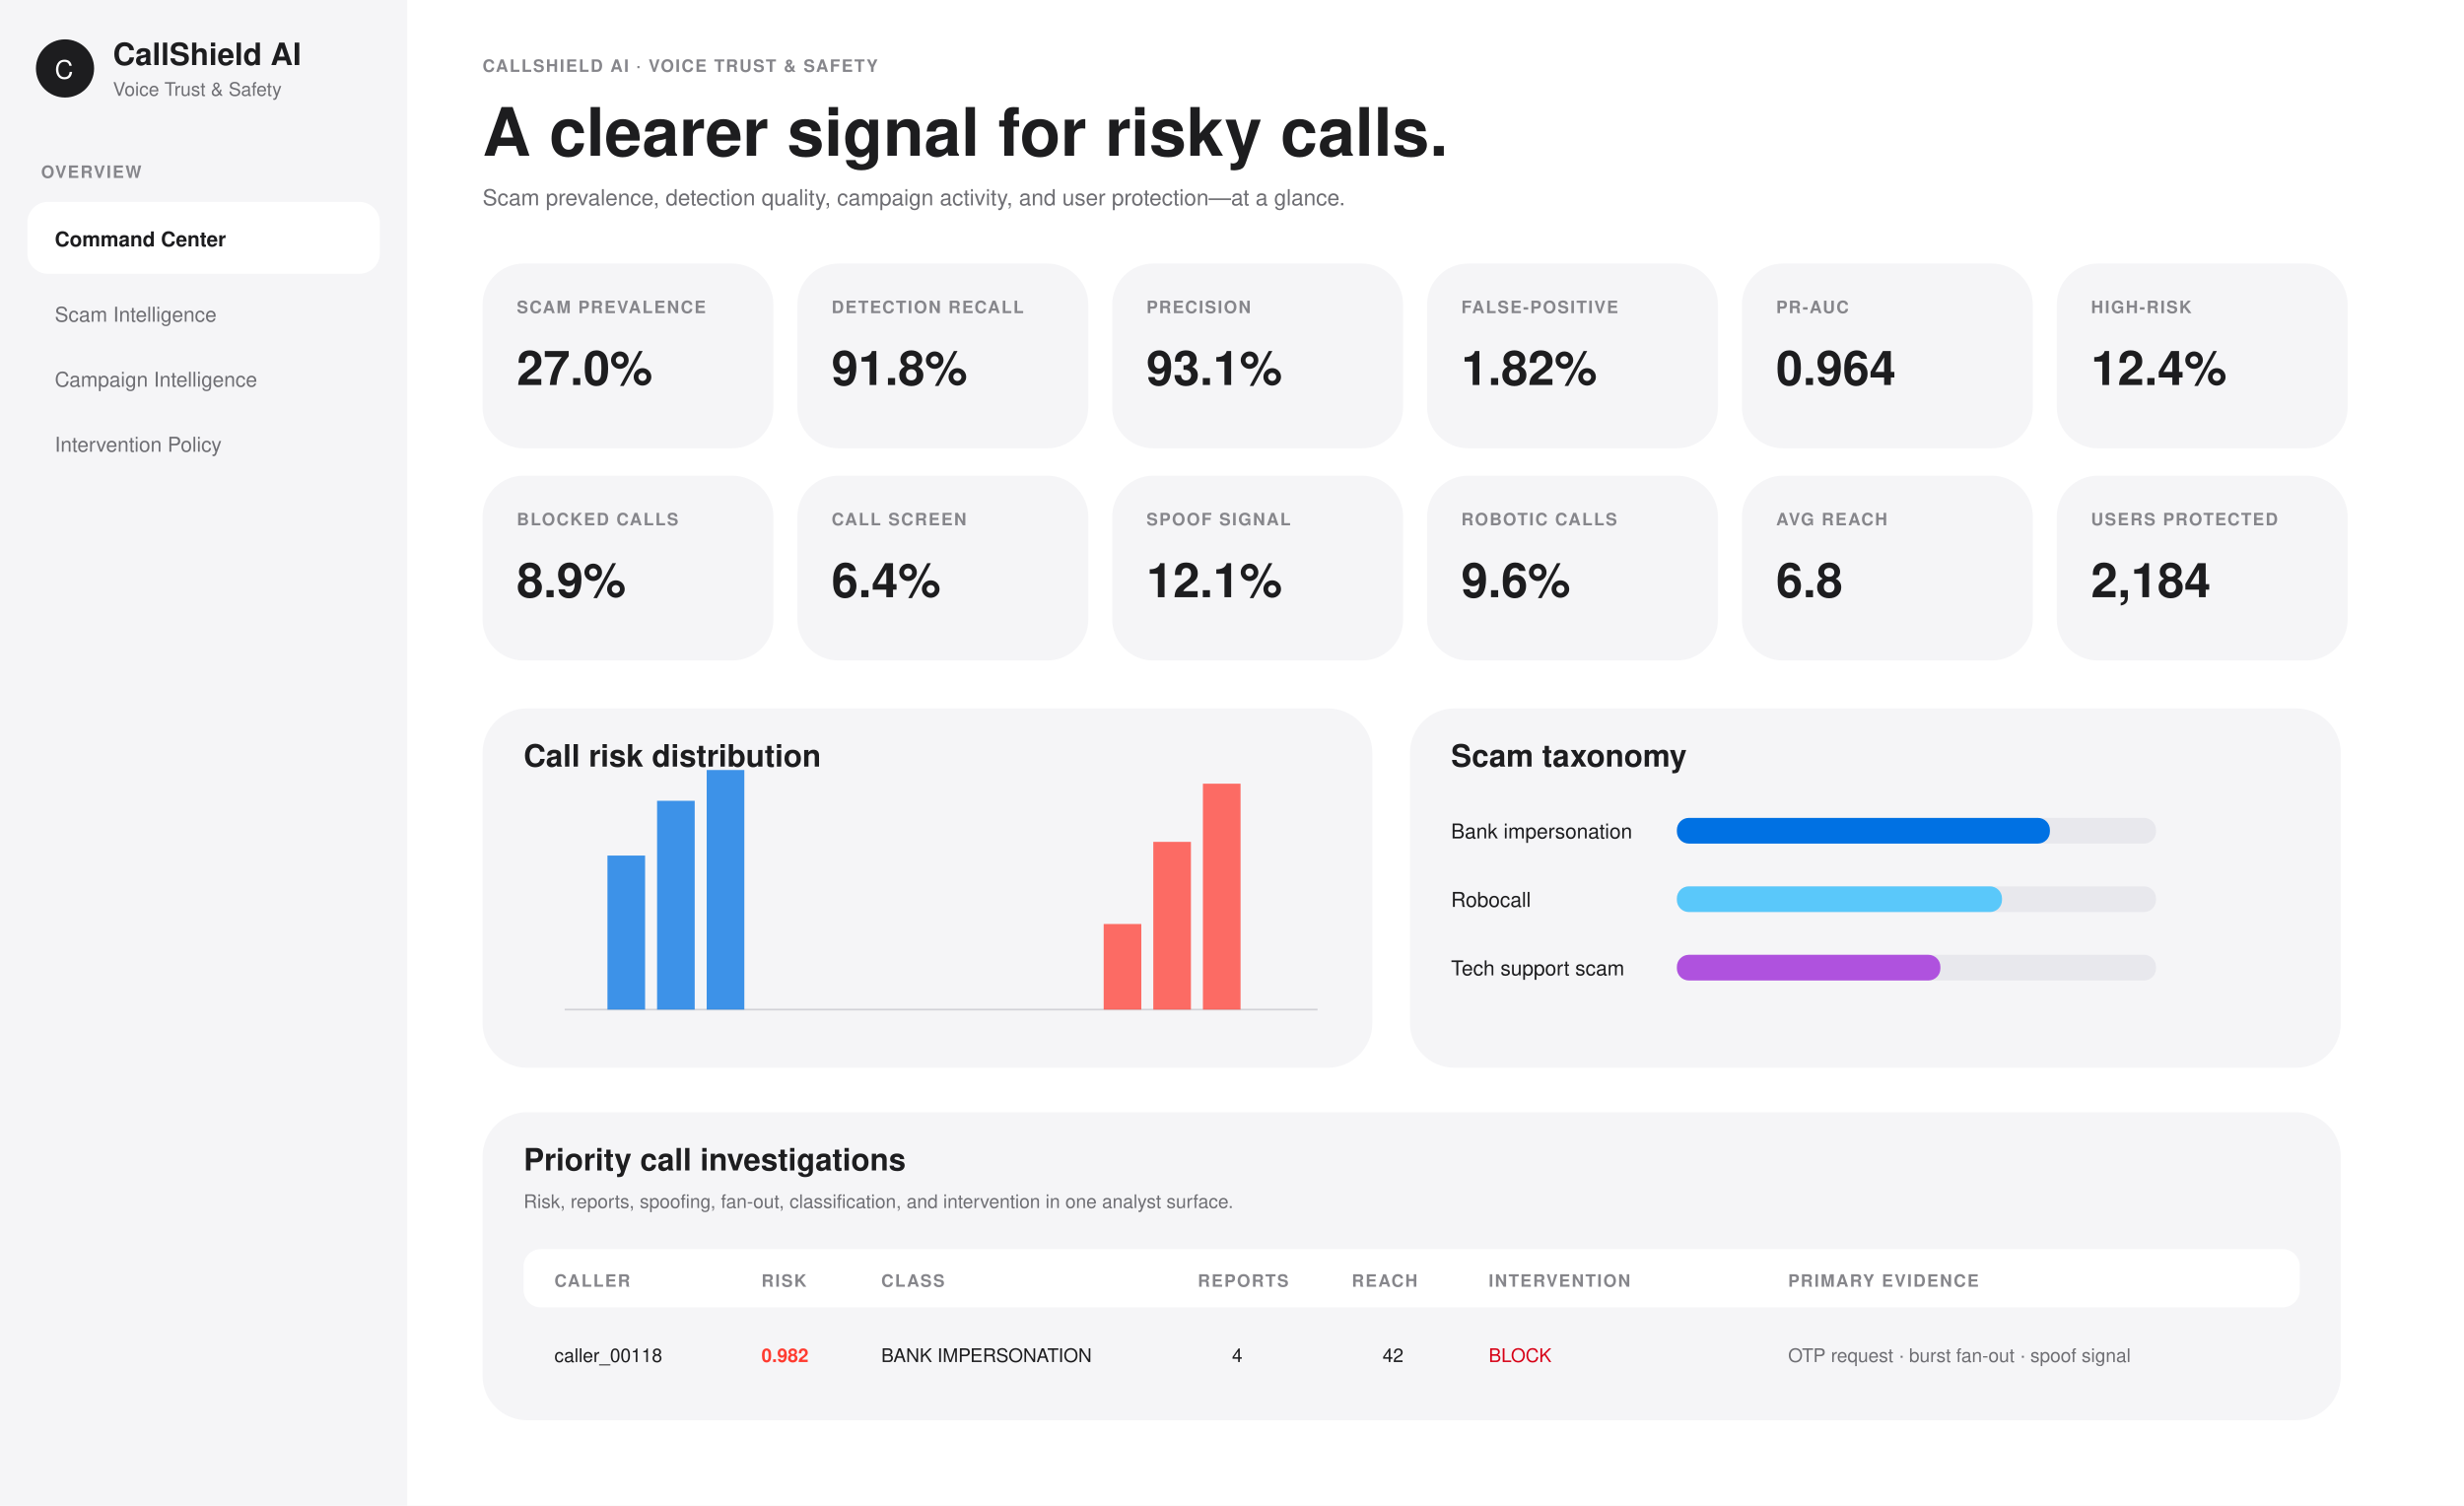
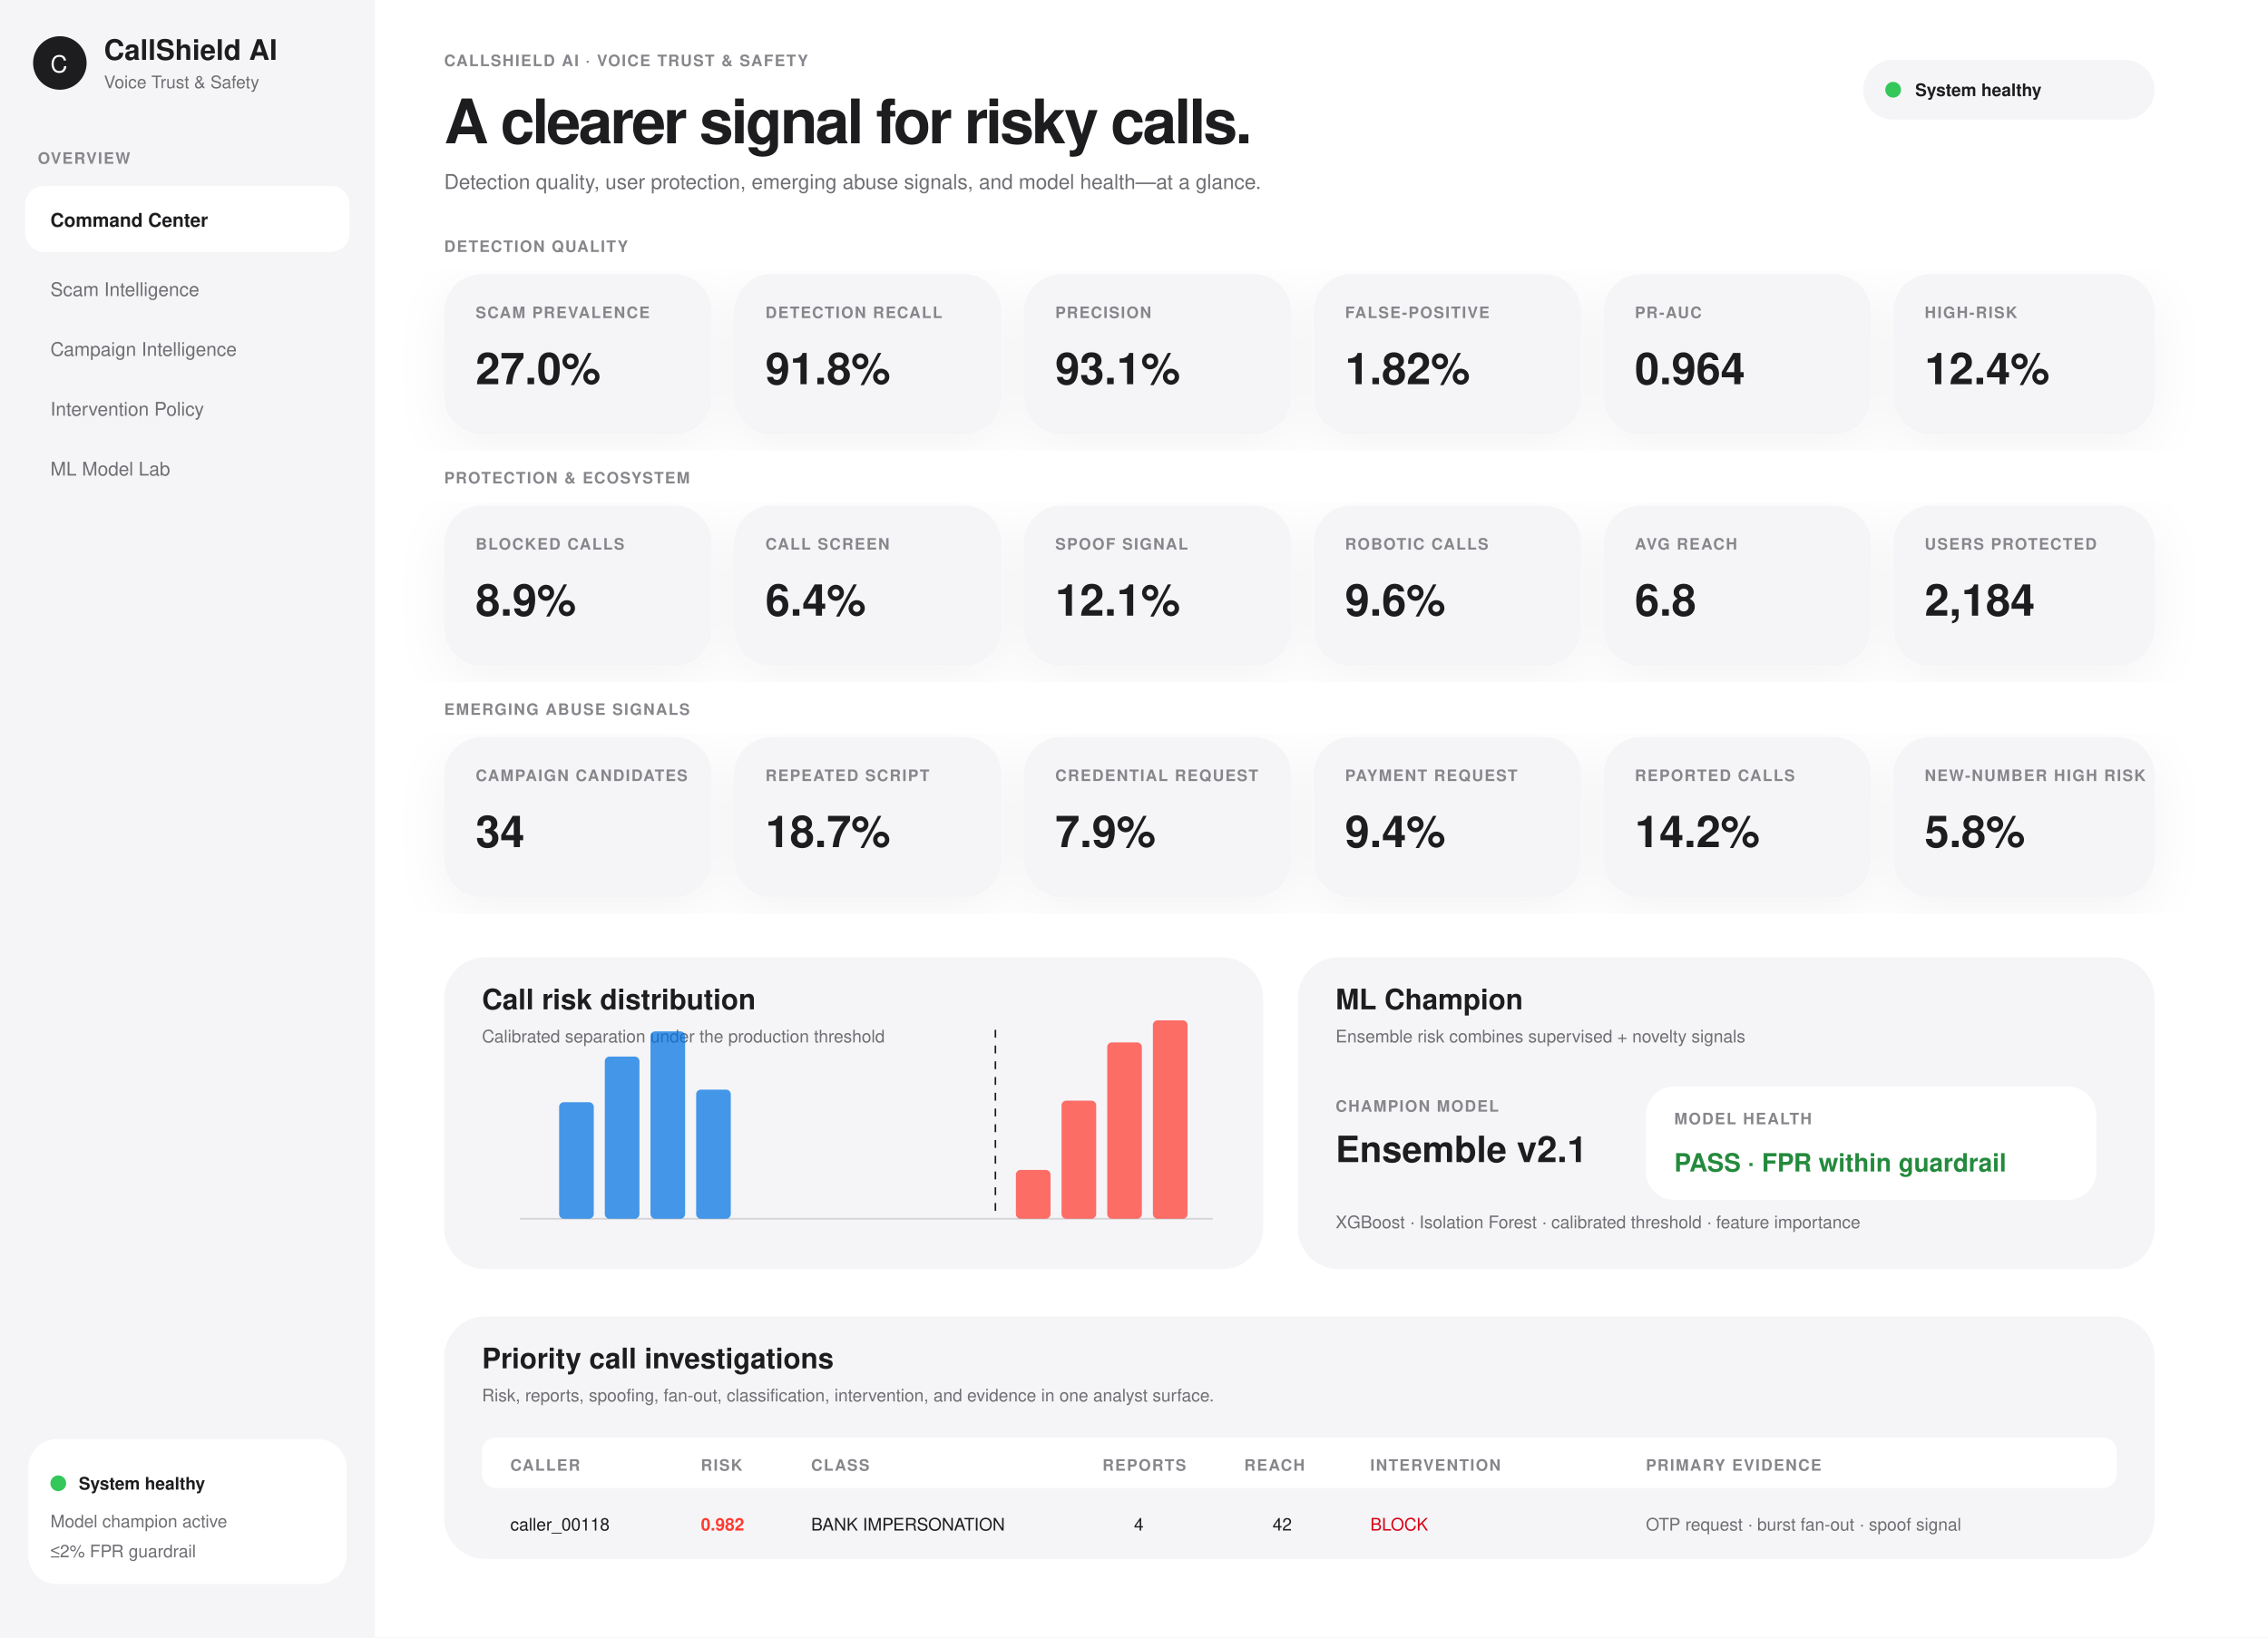
- <svg xmlns="http://www.w3.org/2000/svg" width="1440" height="880" viewBox="0 0 1440 880">
-   <style>text{font-family:"Avenir Next",Avenir,"Helvetica Neue",Helvetica,Arial,sans-serif}.d{fill:#1d1d1f}.m{fill:#6e6e73}.l{font-size:10px;letter-spacing:.8px;fill:#86868b;font-weight:700}</style>
-   <rect width="1440" height="880" fill="#fff" />
-   <rect width="238" height="880" fill="#f5f5f7" />
+ <svg xmlns="http://www.w3.org/2000/svg" width="1440" height="1040" viewBox="0 0 1440 1040">
+   <defs>
+     <filter id="s">
+       <feDropShadow dx="0" dy="8" stdDeviation="16" flood-color="#000" flood-opacity=".05" />
+     </filter>
+     <style>text{font-family:"Avenir Next",Avenir,"Helvetica Neue",Helvetica,Arial,sans-serif}.d{fill:#1d1d1f}.m{fill:#6e6e73}.blue{fill:#0071e3}.lab{font-size:10px;letter-spacing:.8px;fill:#86868b;font-weight:700}.sm{font-size:11px}.sec{font-size:18px;font-weight:650;fill:#1d1d1f}</style>
+   </defs>
+   <rect width="1440" height="1040" fill="#fff" />
+   <rect width="238" height="1040" fill="#f5f5f7" />
  <circle cx="38" cy="40" r="17" fill="#1d1d1f" />
  <text x="32" y="46" font-size="15" fill="#fff">C</text>
  <text x="66" y="38" font-size="18" font-weight="700" class="d">CallShield AI</text>
-   <text x="66" y="56" font-size="11" class="m">Voice Trust &amp; Safety</text>
-   <text x="24" y="104" class="l">OVERVIEW</text>
+   <text x="66" y="56" class="sm m">Voice Trust &amp; Safety</text>
+   <text x="24" y="104" class="lab">OVERVIEW</text>
  <rect x="16" y="118" width="206" height="42" rx="12" fill="#fff" />
  <text x="32" y="144" font-size="12" class="d" font-weight="650">Command Center</text>
  <text x="32" y="188" font-size="12" class="m">Scam Intelligence</text>
  <text x="32" y="226" font-size="12" class="m">Campaign Intelligence</text>
  <text x="32" y="264" font-size="12" class="m">Intervention Policy</text>
-   <text x="282" y="42" class="l" fill="#0071e3">CALLSHIELD AI · VOICE TRUST &amp; SAFETY</text>
-   <text x="282" y="91" font-size="39" font-weight="650" class="d">A clearer signal for risky calls.</text>
-   <text x="282" y="120" font-size="13" class="m">Scam prevalence, detection quality, campaign activity, and user protection—at a glance.</text>
-   <g fill="#f5f5f7">
-     <rect x="282" y="154" width="170" height="108" rx="24" />
-     <rect x="466" y="154" width="170" height="108" rx="24" />
-     <rect x="650" y="154" width="170" height="108" rx="24" />
-     <rect x="834" y="154" width="170" height="108" rx="24" />
-     <rect x="1018" y="154" width="170" height="108" rx="24" />
-     <rect x="1202" y="154" width="170" height="108" rx="24" />
-     <rect x="282" y="278" width="170" height="108" rx="24" />
-     <rect x="466" y="278" width="170" height="108" rx="24" />
-     <rect x="650" y="278" width="170" height="108" rx="24" />
-     <rect x="834" y="278" width="170" height="108" rx="24" />
-     <rect x="1018" y="278" width="170" height="108" rx="24" />
-     <rect x="1202" y="278" width="170" height="108" rx="24" />
+   <text x="32" y="302" font-size="12" class="m">ML Model Lab</text>
+   <rect x="18" y="914" width="202" height="92" rx="18" fill="#fff" />
+   <circle cx="37" cy="942" r="5" fill="#34c759" />
+   <text x="50" y="946" class="sm d" font-weight="650">System healthy</text>
+   <text x="32" y="970" class="sm m">Model champion active</text>
+   <text x="32" y="989" class="sm m">≤2% FPR guardrail</text>
+   <text x="282" y="42" class="lab blue">CALLSHIELD AI · VOICE TRUST &amp; SAFETY</text>
+   <text x="282" y="91" font-size="39" font-weight="650" class="d" letter-spacing="-1.6">A clearer signal for risky calls.</text>
+   <text x="282" y="120" font-size="13" class="m">Detection quality, user protection, emerging abuse signals, and model health—at a glance.</text>
+   <rect x="1183" y="38" width="185" height="38" rx="19" fill="#f5f5f7" />
+   <circle cx="1202" cy="57" r="5" fill="#34c759" />
+   <text x="1216" y="61" class="sm d" font-weight="650">System healthy</text>
+   <text x="282" y="160" class="lab">DETECTION QUALITY</text>
+   <g filter="url(#s)" fill="#f5f5f7">
+     <rect x="282" y="174" width="170" height="102" rx="24" />
+     <rect x="466" y="174" width="170" height="102" rx="24" />
+     <rect x="650" y="174" width="170" height="102" rx="24" />
+     <rect x="834" y="174" width="170" height="102" rx="24" />
+     <rect x="1018" y="174" width="170" height="102" rx="24" />
+     <rect x="1202" y="174" width="166" height="102" rx="24" />
  </g>
-   <text x="302" y="183" class="l">SCAM PREVALENCE</text>
-   <text x="302" y="225" font-size="28" font-weight="650" class="d">27.0%</text>
-   <text x="486" y="183" class="l">DETECTION RECALL</text>
-   <text x="486" y="225" font-size="28" font-weight="650" class="d">91.8%</text>
-   <text x="670" y="183" class="l">PRECISION</text>
-   <text x="670" y="225" font-size="28" font-weight="650" class="d">93.1%</text>
-   <text x="854" y="183" class="l">FALSE-POSITIVE</text>
-   <text x="854" y="225" font-size="28" font-weight="650" class="d">1.82%</text>
-   <text x="1038" y="183" class="l">PR-AUC</text>
-   <text x="1038" y="225" font-size="28" font-weight="650" class="d">0.964</text>
-   <text x="1222" y="183" class="l">HIGH-RISK</text>
-   <text x="1222" y="225" font-size="28" font-weight="650" class="d">12.4%</text>
-   <text x="302" y="307" class="l">BLOCKED CALLS</text>
-   <text x="302" y="349" font-size="28" font-weight="650" class="d">8.9%</text>
-   <text x="486" y="307" class="l">CALL SCREEN</text>
-   <text x="486" y="349" font-size="28" font-weight="650" class="d">6.4%</text>
-   <text x="670" y="307" class="l">SPOOF SIGNAL</text>
-   <text x="670" y="349" font-size="28" font-weight="650" class="d">12.1%</text>
-   <text x="854" y="307" class="l">ROBOTIC CALLS</text>
-   <text x="854" y="349" font-size="28" font-weight="650" class="d">9.6%</text>
-   <text x="1038" y="307" class="l">AVG REACH</text>
-   <text x="1038" y="349" font-size="28" font-weight="650" class="d">6.8</text>
-   <text x="1222" y="307" class="l">USERS PROTECTED</text>
-   <text x="1222" y="349" font-size="28" font-weight="650" class="d">2,184</text>
-   <rect x="282" y="414" width="520" height="210" rx="26" fill="#f5f5f7" />
-   <rect x="824" y="414" width="544" height="210" rx="26" fill="#f5f5f7" />
-   <text x="306" y="448" font-size="18" font-weight="650" class="d">Call risk distribution</text>
-   <text x="848" y="448" font-size="18" font-weight="650" class="d">Scam taxonomy</text>
-   <line x1="330" y1="590" x2="770" y2="590" stroke="#d2d2d7" />
-   <g fill="#0071e3" opacity=".75">
-     <rect x="355" y="500" width="22" height="90" />
-     <rect x="384" y="468" width="22" height="122" />
-     <rect x="413" y="450" width="22" height="140" />
+   <text x="302" y="202" class="lab">SCAM PREVALENCE</text>
+   <text x="302" y="244" font-size="28" font-weight="650" class="d">27.0%</text>
+   <text x="486" y="202" class="lab">DETECTION RECALL</text>
+   <text x="486" y="244" font-size="28" font-weight="650" class="d">91.8%</text>
+   <text x="670" y="202" class="lab">PRECISION</text>
+   <text x="670" y="244" font-size="28" font-weight="650" class="d">93.1%</text>
+   <text x="854" y="202" class="lab">FALSE-POSITIVE</text>
+   <text x="854" y="244" font-size="28" font-weight="650" class="d">1.82%</text>
+   <text x="1038" y="202" class="lab">PR-AUC</text>
+   <text x="1038" y="244" font-size="28" font-weight="650" class="d">0.964</text>
+   <text x="1222" y="202" class="lab">HIGH-RISK</text>
+   <text x="1222" y="244" font-size="28" font-weight="650" class="d">12.4%</text>
+   <text x="282" y="307" class="lab">PROTECTION &amp; ECOSYSTEM</text>
+   <g filter="url(#s)" fill="#f5f5f7">
+     <rect x="282" y="321" width="170" height="102" rx="24" />
+     <rect x="466" y="321" width="170" height="102" rx="24" />
+     <rect x="650" y="321" width="170" height="102" rx="24" />
+     <rect x="834" y="321" width="170" height="102" rx="24" />
+     <rect x="1018" y="321" width="170" height="102" rx="24" />
+     <rect x="1202" y="321" width="166" height="102" rx="24" />
  </g>
-   <g fill="#ff3b30" opacity=".74">
-     <rect x="645" y="540" width="22" height="50" />
-     <rect x="674" y="492" width="22" height="98" />
-     <rect x="703" y="458" width="22" height="132" />
+   <text x="302" y="349" class="lab">BLOCKED CALLS</text>
+   <text x="302" y="391" font-size="28" font-weight="650" class="d">8.9%</text>
+   <text x="486" y="349" class="lab">CALL SCREEN</text>
+   <text x="486" y="391" font-size="28" font-weight="650" class="d">6.4%</text>
+   <text x="670" y="349" class="lab">SPOOF SIGNAL</text>
+   <text x="670" y="391" font-size="28" font-weight="650" class="d">12.1%</text>
+   <text x="854" y="349" class="lab">ROBOTIC CALLS</text>
+   <text x="854" y="391" font-size="28" font-weight="650" class="d">9.6%</text>
+   <text x="1038" y="349" class="lab">AVG REACH</text>
+   <text x="1038" y="391" font-size="28" font-weight="650" class="d">6.8</text>
+   <text x="1222" y="349" class="lab">USERS PROTECTED</text>
+   <text x="1222" y="391" font-size="28" font-weight="650" class="d">2,184</text>
+   <text x="282" y="454" class="lab">EMERGING ABUSE SIGNALS</text>
+   <g filter="url(#s)" fill="#f5f5f7">
+     <rect x="282" y="468" width="170" height="102" rx="24" />
+     <rect x="466" y="468" width="170" height="102" rx="24" />
+     <rect x="650" y="468" width="170" height="102" rx="24" />
+     <rect x="834" y="468" width="170" height="102" rx="24" />
+     <rect x="1018" y="468" width="170" height="102" rx="24" />
+     <rect x="1202" y="468" width="166" height="102" rx="24" />
  </g>
-   <text x="848" y="490" font-size="12" class="d">Bank impersonation</text>
-   <rect x="980" y="478" width="280" height="15" rx="7" fill="#e8e8ed" />
-   <rect x="980" y="478" width="218" height="15" rx="7" fill="#0071e3" />
-   <text x="848" y="530" font-size="12" class="d">Robocall</text>
-   <rect x="980" y="518" width="280" height="15" rx="7" fill="#e8e8ed" />
-   <rect x="980" y="518" width="190" height="15" rx="7" fill="#5ac8fa" />
-   <text x="848" y="570" font-size="12" class="d">Tech support scam</text>
-   <rect x="980" y="558" width="280" height="15" rx="7" fill="#e8e8ed" />
-   <rect x="980" y="558" width="154" height="15" rx="7" fill="#af52de" />
-   <rect x="282" y="650" width="1086" height="180" rx="26" fill="#f5f5f7" />
-   <text x="306" y="684" font-size="18" font-weight="650" class="d">Priority call investigations</text>
-   <text x="306" y="706" font-size="11" class="m">Risk, reports, spoofing, fan-out, classification, and intervention in one analyst surface.</text>
-   <rect x="306" y="730" width="1038" height="34" rx="10" fill="#fff" />
-   <text x="324" y="752" class="l">CALLER</text>
-   <text x="445" y="752" class="l">RISK</text>
-   <text x="515" y="752" class="l">CLASS</text>
-   <text x="700" y="752" class="l">REPORTS</text>
-   <text x="790" y="752" class="l">REACH</text>
-   <text x="870" y="752" class="l">INTERVENTION</text>
-   <text x="1045" y="752" class="l">PRIMARY EVIDENCE</text>
-   <text x="324" y="796" font-size="11" class="d">caller_00118</text>
-   <text x="445" y="796" font-size="11" fill="#ff3b30" font-weight="700">0.982</text>
-   <text x="515" y="796" font-size="11" class="d">BANK IMPERSONATION</text>
-   <text x="720" y="796" font-size="11" class="d">4</text>
-   <text x="808" y="796" font-size="11" class="d">42</text>
-   <text x="870" y="796" font-size="11" fill="#d70015">BLOCK</text>
-   <text x="1045" y="796" font-size="11" class="m">OTP request · burst fan-out · spoof signal</text>
+   <text x="302" y="496" class="lab">CAMPAIGN CANDIDATES</text>
+   <text x="302" y="538" font-size="28" font-weight="650" class="d">34</text>
+   <text x="486" y="496" class="lab">REPEATED SCRIPT</text>
+   <text x="486" y="538" font-size="28" font-weight="650" class="d">18.7%</text>
+   <text x="670" y="496" class="lab">CREDENTIAL REQUEST</text>
+   <text x="670" y="538" font-size="28" font-weight="650" class="d">7.9%</text>
+   <text x="854" y="496" class="lab">PAYMENT REQUEST</text>
+   <text x="854" y="538" font-size="28" font-weight="650" class="d">9.4%</text>
+   <text x="1038" y="496" class="lab">REPORTED CALLS</text>
+   <text x="1038" y="538" font-size="28" font-weight="650" class="d">14.2%</text>
+   <text x="1222" y="496" class="lab">NEW-NUMBER HIGH RISK</text>
+   <text x="1222" y="538" font-size="28" font-weight="650" class="d">5.8%</text>
+   <rect x="282" y="608" width="520" height="198" rx="26" fill="#f5f5f7" />
+   <rect x="824" y="608" width="544" height="198" rx="26" fill="#f5f5f7" />
+   <text x="306" y="641" class="sec">Call risk distribution</text>
+   <text x="306" y="662" class="sm m">Calibrated separation under the production threshold</text>
+   <line x1="330" y1="774" x2="770" y2="774" stroke="#d2d2d7" />
+   <g fill="#0071e3" opacity=".72">
+     <rect x="355" y="700" width="22" height="74" rx="3" />
+     <rect x="384" y="671" width="22" height="103" rx="3" />
+     <rect x="413" y="655" width="22" height="119" rx="3" />
+     <rect x="442" y="692" width="22" height="82" rx="3" />
+   </g>
+   <g fill="#ff3b30" opacity=".73">
+     <rect x="645" y="743" width="22" height="31" rx="3" />
+     <rect x="674" y="699" width="22" height="75" rx="3" />
+     <rect x="703" y="662" width="22" height="112" rx="3" />
+     <rect x="732" y="648" width="22" height="126" rx="3" />
+   </g>
+   <line x1="632" y1="654" x2="632" y2="774" stroke="#1d1d1f" stroke-dasharray="5 5" />
+   <text x="848" y="641" class="sec">ML Champion</text>
+   <text x="848" y="662" class="sm m">Ensemble risk combines supervised + novelty signals</text>
+   <text x="848" y="706" class="lab">CHAMPION MODEL</text>
+   <text x="848" y="738" font-size="23" font-weight="650" class="d">Ensemble v2.1</text>
+   <rect x="1045" y="690" width="286" height="72" rx="18" fill="#fff" />
+   <text x="1063" y="714" class="lab">MODEL HEALTH</text>
+   <text x="1063" y="744" font-size="16" font-weight="650" fill="#248a3d">PASS · FPR within guardrail</text>
+   <text x="848" y="780" class="sm m">XGBoost · Isolation Forest · calibrated threshold · feature importance</text>
+   <rect x="282" y="836" width="1086" height="154" rx="26" fill="#f5f5f7" />
+   <text x="306" y="869" class="sec">Priority call investigations</text>
+   <text x="306" y="890" class="sm m">Risk, reports, spoofing, fan-out, classification, intervention, and evidence in one analyst surface.</text>
+   <rect x="306" y="913" width="1038" height="32" rx="9" fill="#fff" />
+   <text x="324" y="934" class="lab">CALLER</text>
+   <text x="445" y="934" class="lab">RISK</text>
+   <text x="515" y="934" class="lab">CLASS</text>
+   <text x="700" y="934" class="lab">REPORTS</text>
+   <text x="790" y="934" class="lab">REACH</text>
+   <text x="870" y="934" class="lab">INTERVENTION</text>
+   <text x="1045" y="934" class="lab">PRIMARY EVIDENCE</text>
+   <text x="324" y="972" class="sm d">caller_00118</text>
+   <text x="445" y="972" class="sm" fill="#ff3b30" font-weight="700">0.982</text>
+   <text x="515" y="972" class="sm d">BANK IMPERSONATION</text>
+   <text x="720" y="972" class="sm d">4</text>
+   <text x="808" y="972" class="sm d">42</text>
+   <text x="870" y="972" class="sm" fill="#d70015">BLOCK</text>
+   <text x="1045" y="972" class="sm m">OTP request · burst fan-out · spoof signal</text>
</svg>
